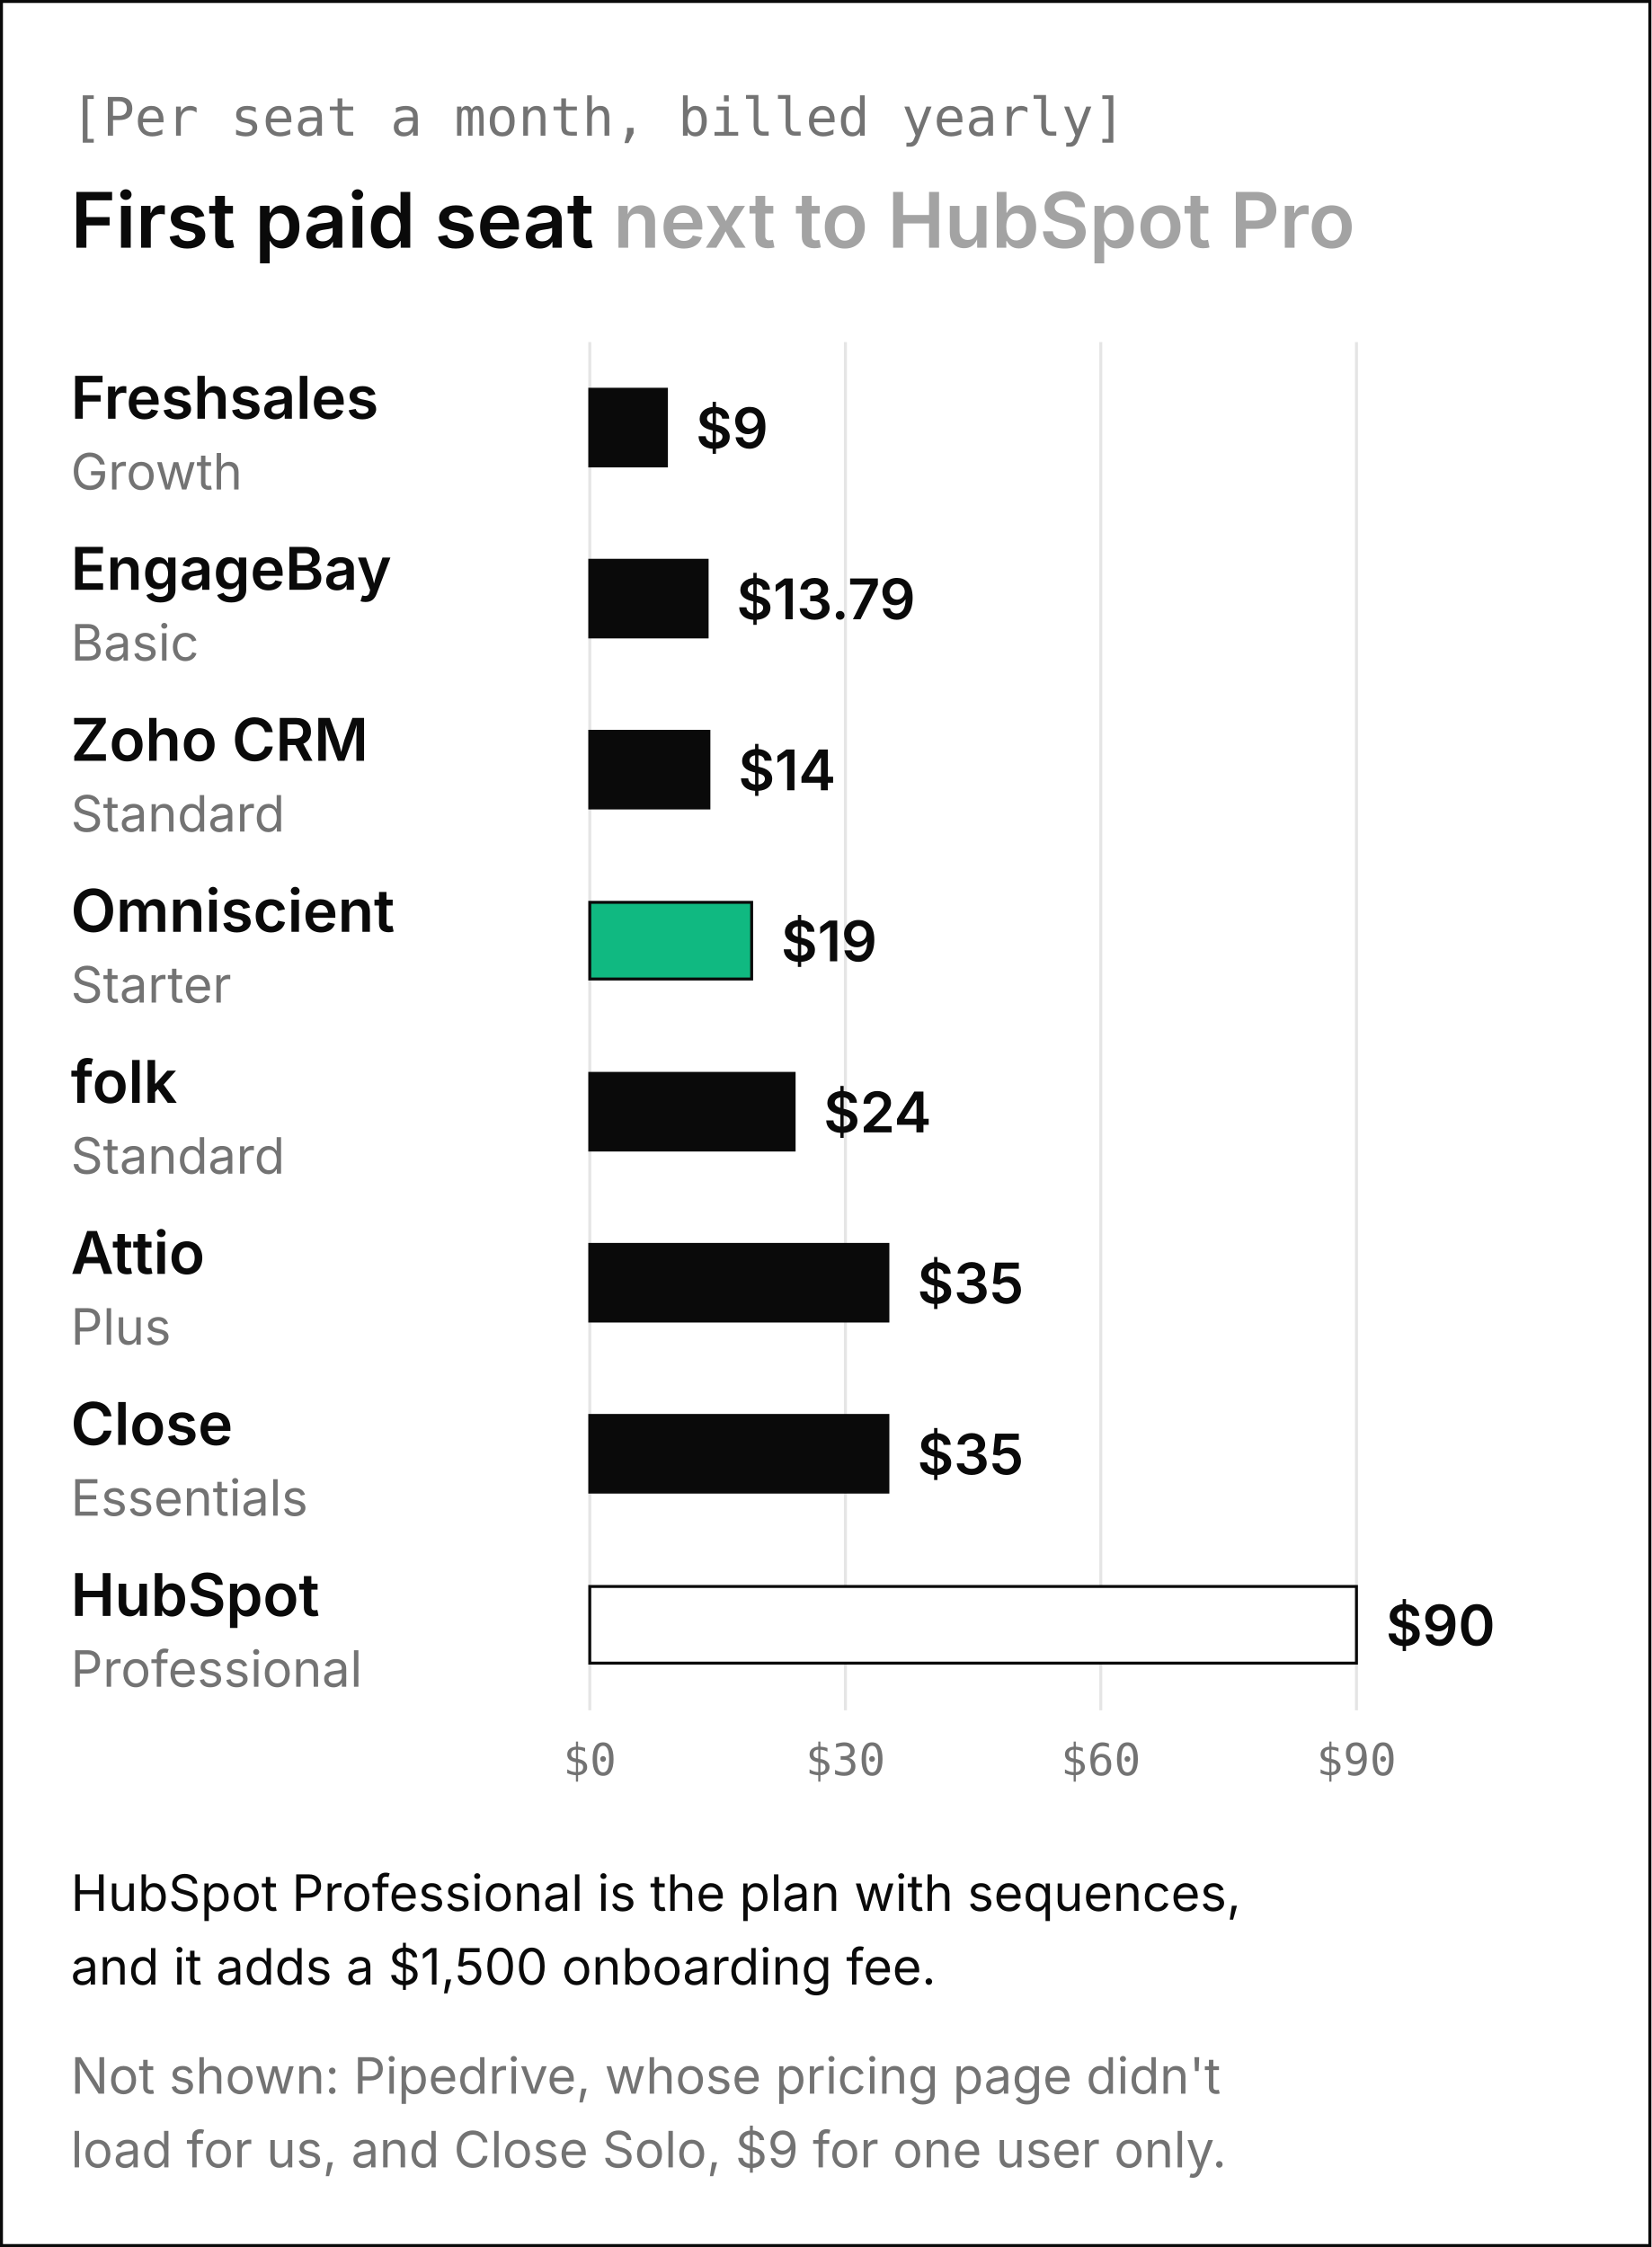
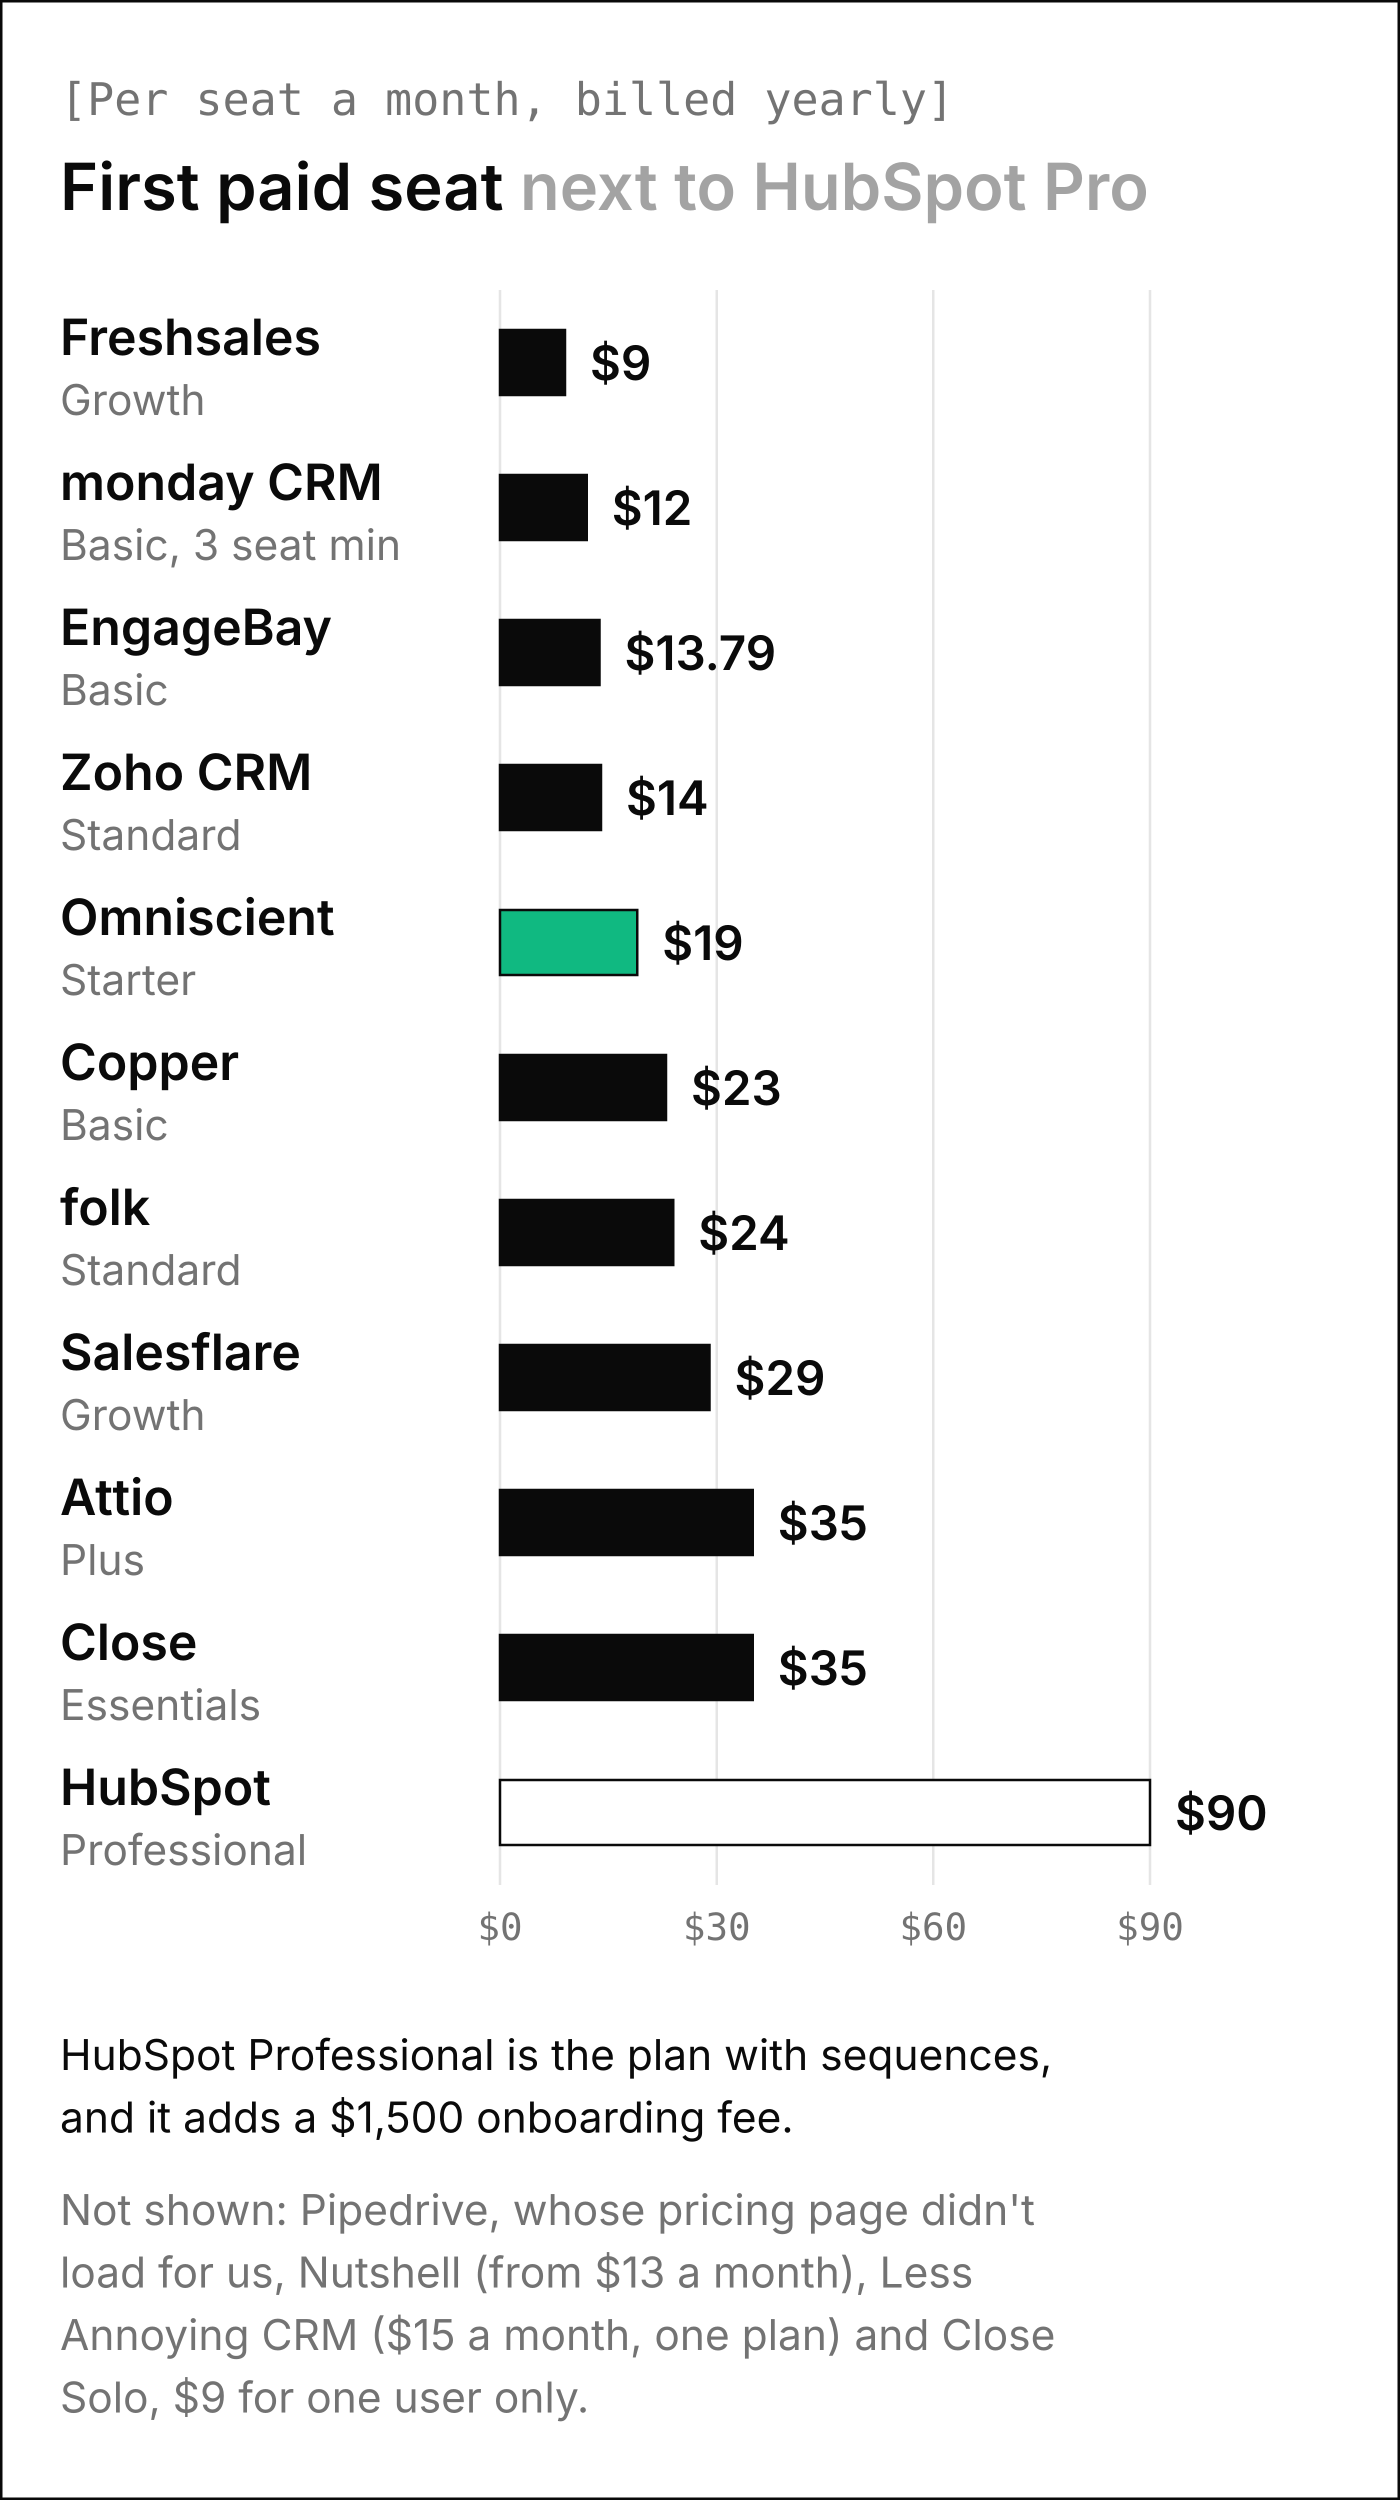
- <svg xmlns="http://www.w3.org/2000/svg" viewBox="0 0 560 762" width="560" height="762" role="img" aria-labelledby="t d" font-family="Inter, system-ui, sans-serif">
-   <rect width="560" height="762" fill="#ffffff" />
-   <rect x="0.5" y="0.5" width="559" height="761" fill="none" stroke="#0a0a0a" />
+ <svg xmlns="http://www.w3.org/2000/svg" viewBox="0 0 560 1000" width="560" height="1000" role="img" aria-labelledby="t d" font-family="Inter, system-ui, sans-serif">
+   <rect width="560" height="1000" fill="#ffffff" />
+   <rect x="0.5" y="0.5" width="559" height="999" fill="none" stroke="#0a0a0a" />
  <text x="24" y="46" font-family="Geist Mono, ui-monospace, monospace" font-size="18" fill="#737373">[Per seat a month, billed yearly]</text>
  <text x="24" y="84" font-size="26" font-weight="600" fill="#0a0a0a">First paid seat <tspan fill="#a3a3a3">next to HubSpot Pro</tspan>
  </text>
-   <line x1="200.0" y1="116" x2="200.0" y2="580" stroke="#e5e5e5" />
-   <text x="200.0" y="602" text-anchor="middle" font-family="Geist Mono, ui-monospace, monospace" font-size="15" fill="#737373">$0</text>
-   <line x1="286.7" y1="116" x2="286.7" y2="580" stroke="#e5e5e5" />
-   <text x="286.7" y="602" text-anchor="middle" font-family="Geist Mono, ui-monospace, monospace" font-size="15" fill="#737373">$30</text>
-   <line x1="373.3" y1="116" x2="373.3" y2="580" stroke="#e5e5e5" />
-   <text x="373.3" y="602" text-anchor="middle" font-family="Geist Mono, ui-monospace, monospace" font-size="15" fill="#737373">$60</text>
-   <line x1="460.0" y1="116" x2="460.0" y2="580" stroke="#e5e5e5" />
-   <text x="460.0" y="602" text-anchor="middle" font-family="Geist Mono, ui-monospace, monospace" font-size="15" fill="#737373">$90</text>
+   <line x1="200.0" y1="116" x2="200.0" y2="754" stroke="#e5e5e5" />
+   <text x="200.0" y="776" text-anchor="middle" font-family="Geist Mono, ui-monospace, monospace" font-size="15" fill="#737373">$0</text>
+   <line x1="286.7" y1="116" x2="286.7" y2="754" stroke="#e5e5e5" />
+   <text x="286.7" y="776" text-anchor="middle" font-family="Geist Mono, ui-monospace, monospace" font-size="15" fill="#737373">$30</text>
+   <line x1="373.3" y1="116" x2="373.3" y2="754" stroke="#e5e5e5" />
+   <text x="373.3" y="776" text-anchor="middle" font-family="Geist Mono, ui-monospace, monospace" font-size="15" fill="#737373">$60</text>
+   <line x1="460.0" y1="116" x2="460.0" y2="754" stroke="#e5e5e5" />
+   <text x="460.0" y="776" text-anchor="middle" font-family="Geist Mono, ui-monospace, monospace" font-size="15" fill="#737373">$90</text>
  <text x="24" y="142" font-size="20" font-weight="600" fill="#0a0a0a">Freshsales</text>
  <text x="24" y="166" font-size="17" fill="#737373">Growth</text>
  <rect x="200" y="132" width="26.0" height="26" fill="#0a0a0a" stroke="#0a0a0a" />
  <text x="236.0" y="152" font-size="19" font-weight="600" fill="#0a0a0a">$9</text>
-   <text x="24" y="200" font-size="20" font-weight="600" fill="#0a0a0a">EngageBay</text>
-   <text x="24" y="224" font-size="17" fill="#737373">Basic</text>
-   <rect x="200" y="190" width="39.8" height="26" fill="#0a0a0a" stroke="#0a0a0a" />
-   <text x="249.8" y="210" font-size="19" font-weight="600" fill="#0a0a0a">$13.79</text>
-   <text x="24" y="258" font-size="20" font-weight="600" fill="#0a0a0a">Zoho CRM</text>
-   <text x="24" y="282" font-size="17" fill="#737373">Standard</text>
-   <rect x="200" y="248" width="40.4" height="26" fill="#0a0a0a" stroke="#0a0a0a" />
-   <text x="250.4" y="268" font-size="19" font-weight="600" fill="#0a0a0a">$14</text>
-   <text x="24" y="316" font-size="20" font-weight="600" fill="#0a0a0a">Omniscient</text>
-   <text x="24" y="340" font-size="17" fill="#737373">Starter</text>
-   <rect x="200" y="306" width="54.9" height="26" fill="#10b981" stroke="#0a0a0a" />
-   <text x="264.9" y="326" font-size="19" font-weight="600" fill="#0a0a0a">$19</text>
-   <text x="24" y="374" font-size="20" font-weight="600" fill="#0a0a0a">folk</text>
-   <text x="24" y="398" font-size="17" fill="#737373">Standard</text>
-   <rect x="200" y="364" width="69.3" height="26" fill="#0a0a0a" stroke="#0a0a0a" />
-   <text x="279.3" y="384" font-size="19" font-weight="600" fill="#0a0a0a">$24</text>
-   <text x="24" y="432" font-size="20" font-weight="600" fill="#0a0a0a">Attio</text>
-   <text x="24" y="456" font-size="17" fill="#737373">Plus</text>
-   <rect x="200" y="422" width="101.1" height="26" fill="#0a0a0a" stroke="#0a0a0a" />
-   <text x="311.1" y="442" font-size="19" font-weight="600" fill="#0a0a0a">$35</text>
-   <text x="24" y="490" font-size="20" font-weight="600" fill="#0a0a0a">Close</text>
-   <text x="24" y="514" font-size="17" fill="#737373">Essentials</text>
-   <rect x="200" y="480" width="101.1" height="26" fill="#0a0a0a" stroke="#0a0a0a" />
-   <text x="311.1" y="500" font-size="19" font-weight="600" fill="#0a0a0a">$35</text>
-   <text x="24" y="548" font-size="20" font-weight="600" fill="#0a0a0a">HubSpot</text>
-   <text x="24" y="572" font-size="17" fill="#737373">Professional</text>
-   <rect x="200" y="538" width="260.0" height="26" fill="#ffffff" stroke="#0a0a0a" />
-   <text x="470.0" y="558" font-size="19" font-weight="600" fill="#0a0a0a">$90</text>
-   <text x="24" y="648" font-size="17" fill="#0a0a0a">HubSpot Professional is the plan with sequences,</text>
-   <text x="24" y="673" font-size="17" fill="#0a0a0a">and it adds a $1,500 onboarding fee.</text>
-   <text x="24" y="710" font-size="17" fill="#737373">Not shown: Pipedrive, whose pricing page didn't</text>
-   <text x="24" y="735" font-size="17" fill="#737373">load for us, and Close Solo, $9 for one user only.</text>
+   <text x="24" y="200" font-size="20" font-weight="600" fill="#0a0a0a">monday CRM</text>
+   <text x="24" y="224" font-size="17" fill="#737373">Basic, 3 seat min</text>
+   <rect x="200" y="190" width="34.7" height="26" fill="#0a0a0a" stroke="#0a0a0a" />
+   <text x="244.7" y="210" font-size="19" font-weight="600" fill="#0a0a0a">$12</text>
+   <text x="24" y="258" font-size="20" font-weight="600" fill="#0a0a0a">EngageBay</text>
+   <text x="24" y="282" font-size="17" fill="#737373">Basic</text>
+   <rect x="200" y="248" width="39.8" height="26" fill="#0a0a0a" stroke="#0a0a0a" />
+   <text x="249.8" y="268" font-size="19" font-weight="600" fill="#0a0a0a">$13.79</text>
+   <text x="24" y="316" font-size="20" font-weight="600" fill="#0a0a0a">Zoho CRM</text>
+   <text x="24" y="340" font-size="17" fill="#737373">Standard</text>
+   <rect x="200" y="306" width="40.4" height="26" fill="#0a0a0a" stroke="#0a0a0a" />
+   <text x="250.4" y="326" font-size="19" font-weight="600" fill="#0a0a0a">$14</text>
+   <text x="24" y="374" font-size="20" font-weight="600" fill="#0a0a0a">Omniscient</text>
+   <text x="24" y="398" font-size="17" fill="#737373">Starter</text>
+   <rect x="200" y="364" width="54.9" height="26" fill="#10b981" stroke="#0a0a0a" />
+   <text x="264.9" y="384" font-size="19" font-weight="600" fill="#0a0a0a">$19</text>
+   <text x="24" y="432" font-size="20" font-weight="600" fill="#0a0a0a">Copper</text>
+   <text x="24" y="456" font-size="17" fill="#737373">Basic</text>
+   <rect x="200" y="422" width="66.4" height="26" fill="#0a0a0a" stroke="#0a0a0a" />
+   <text x="276.4" y="442" font-size="19" font-weight="600" fill="#0a0a0a">$23</text>
+   <text x="24" y="490" font-size="20" font-weight="600" fill="#0a0a0a">folk</text>
+   <text x="24" y="514" font-size="17" fill="#737373">Standard</text>
+   <rect x="200" y="480" width="69.3" height="26" fill="#0a0a0a" stroke="#0a0a0a" />
+   <text x="279.3" y="500" font-size="19" font-weight="600" fill="#0a0a0a">$24</text>
+   <text x="24" y="548" font-size="20" font-weight="600" fill="#0a0a0a">Salesflare</text>
+   <text x="24" y="572" font-size="17" fill="#737373">Growth</text>
+   <rect x="200" y="538" width="83.8" height="26" fill="#0a0a0a" stroke="#0a0a0a" />
+   <text x="293.8" y="558" font-size="19" font-weight="600" fill="#0a0a0a">$29</text>
+   <text x="24" y="606" font-size="20" font-weight="600" fill="#0a0a0a">Attio</text>
+   <text x="24" y="630" font-size="17" fill="#737373">Plus</text>
+   <rect x="200" y="596" width="101.1" height="26" fill="#0a0a0a" stroke="#0a0a0a" />
+   <text x="311.1" y="616" font-size="19" font-weight="600" fill="#0a0a0a">$35</text>
+   <text x="24" y="664" font-size="20" font-weight="600" fill="#0a0a0a">Close</text>
+   <text x="24" y="688" font-size="17" fill="#737373">Essentials</text>
+   <rect x="200" y="654" width="101.1" height="26" fill="#0a0a0a" stroke="#0a0a0a" />
+   <text x="311.1" y="674" font-size="19" font-weight="600" fill="#0a0a0a">$35</text>
+   <text x="24" y="722" font-size="20" font-weight="600" fill="#0a0a0a">HubSpot</text>
+   <text x="24" y="746" font-size="17" fill="#737373">Professional</text>
+   <rect x="200" y="712" width="260.0" height="26" fill="#ffffff" stroke="#0a0a0a" />
+   <text x="470.0" y="732" font-size="19" font-weight="600" fill="#0a0a0a">$90</text>
+   <text x="24" y="828" font-size="17" fill="#0a0a0a">HubSpot Professional is the plan with sequences,</text>
+   <text x="24" y="853" font-size="17" fill="#0a0a0a">and it adds a $1,500 onboarding fee.</text>
+   <text x="24" y="890" font-size="17" fill="#737373">Not shown: Pipedrive, whose pricing page didn't</text>
+   <text x="24" y="915" font-size="17" fill="#737373">load for us, Nutshell (from $13 a month), Less</text>
+   <text x="24" y="940" font-size="17" fill="#737373">Annoying CRM ($15 a month, one plan) and Close</text>
+   <text x="24" y="965" font-size="17" fill="#737373">Solo, $9 for one user only.</text>
</svg>
